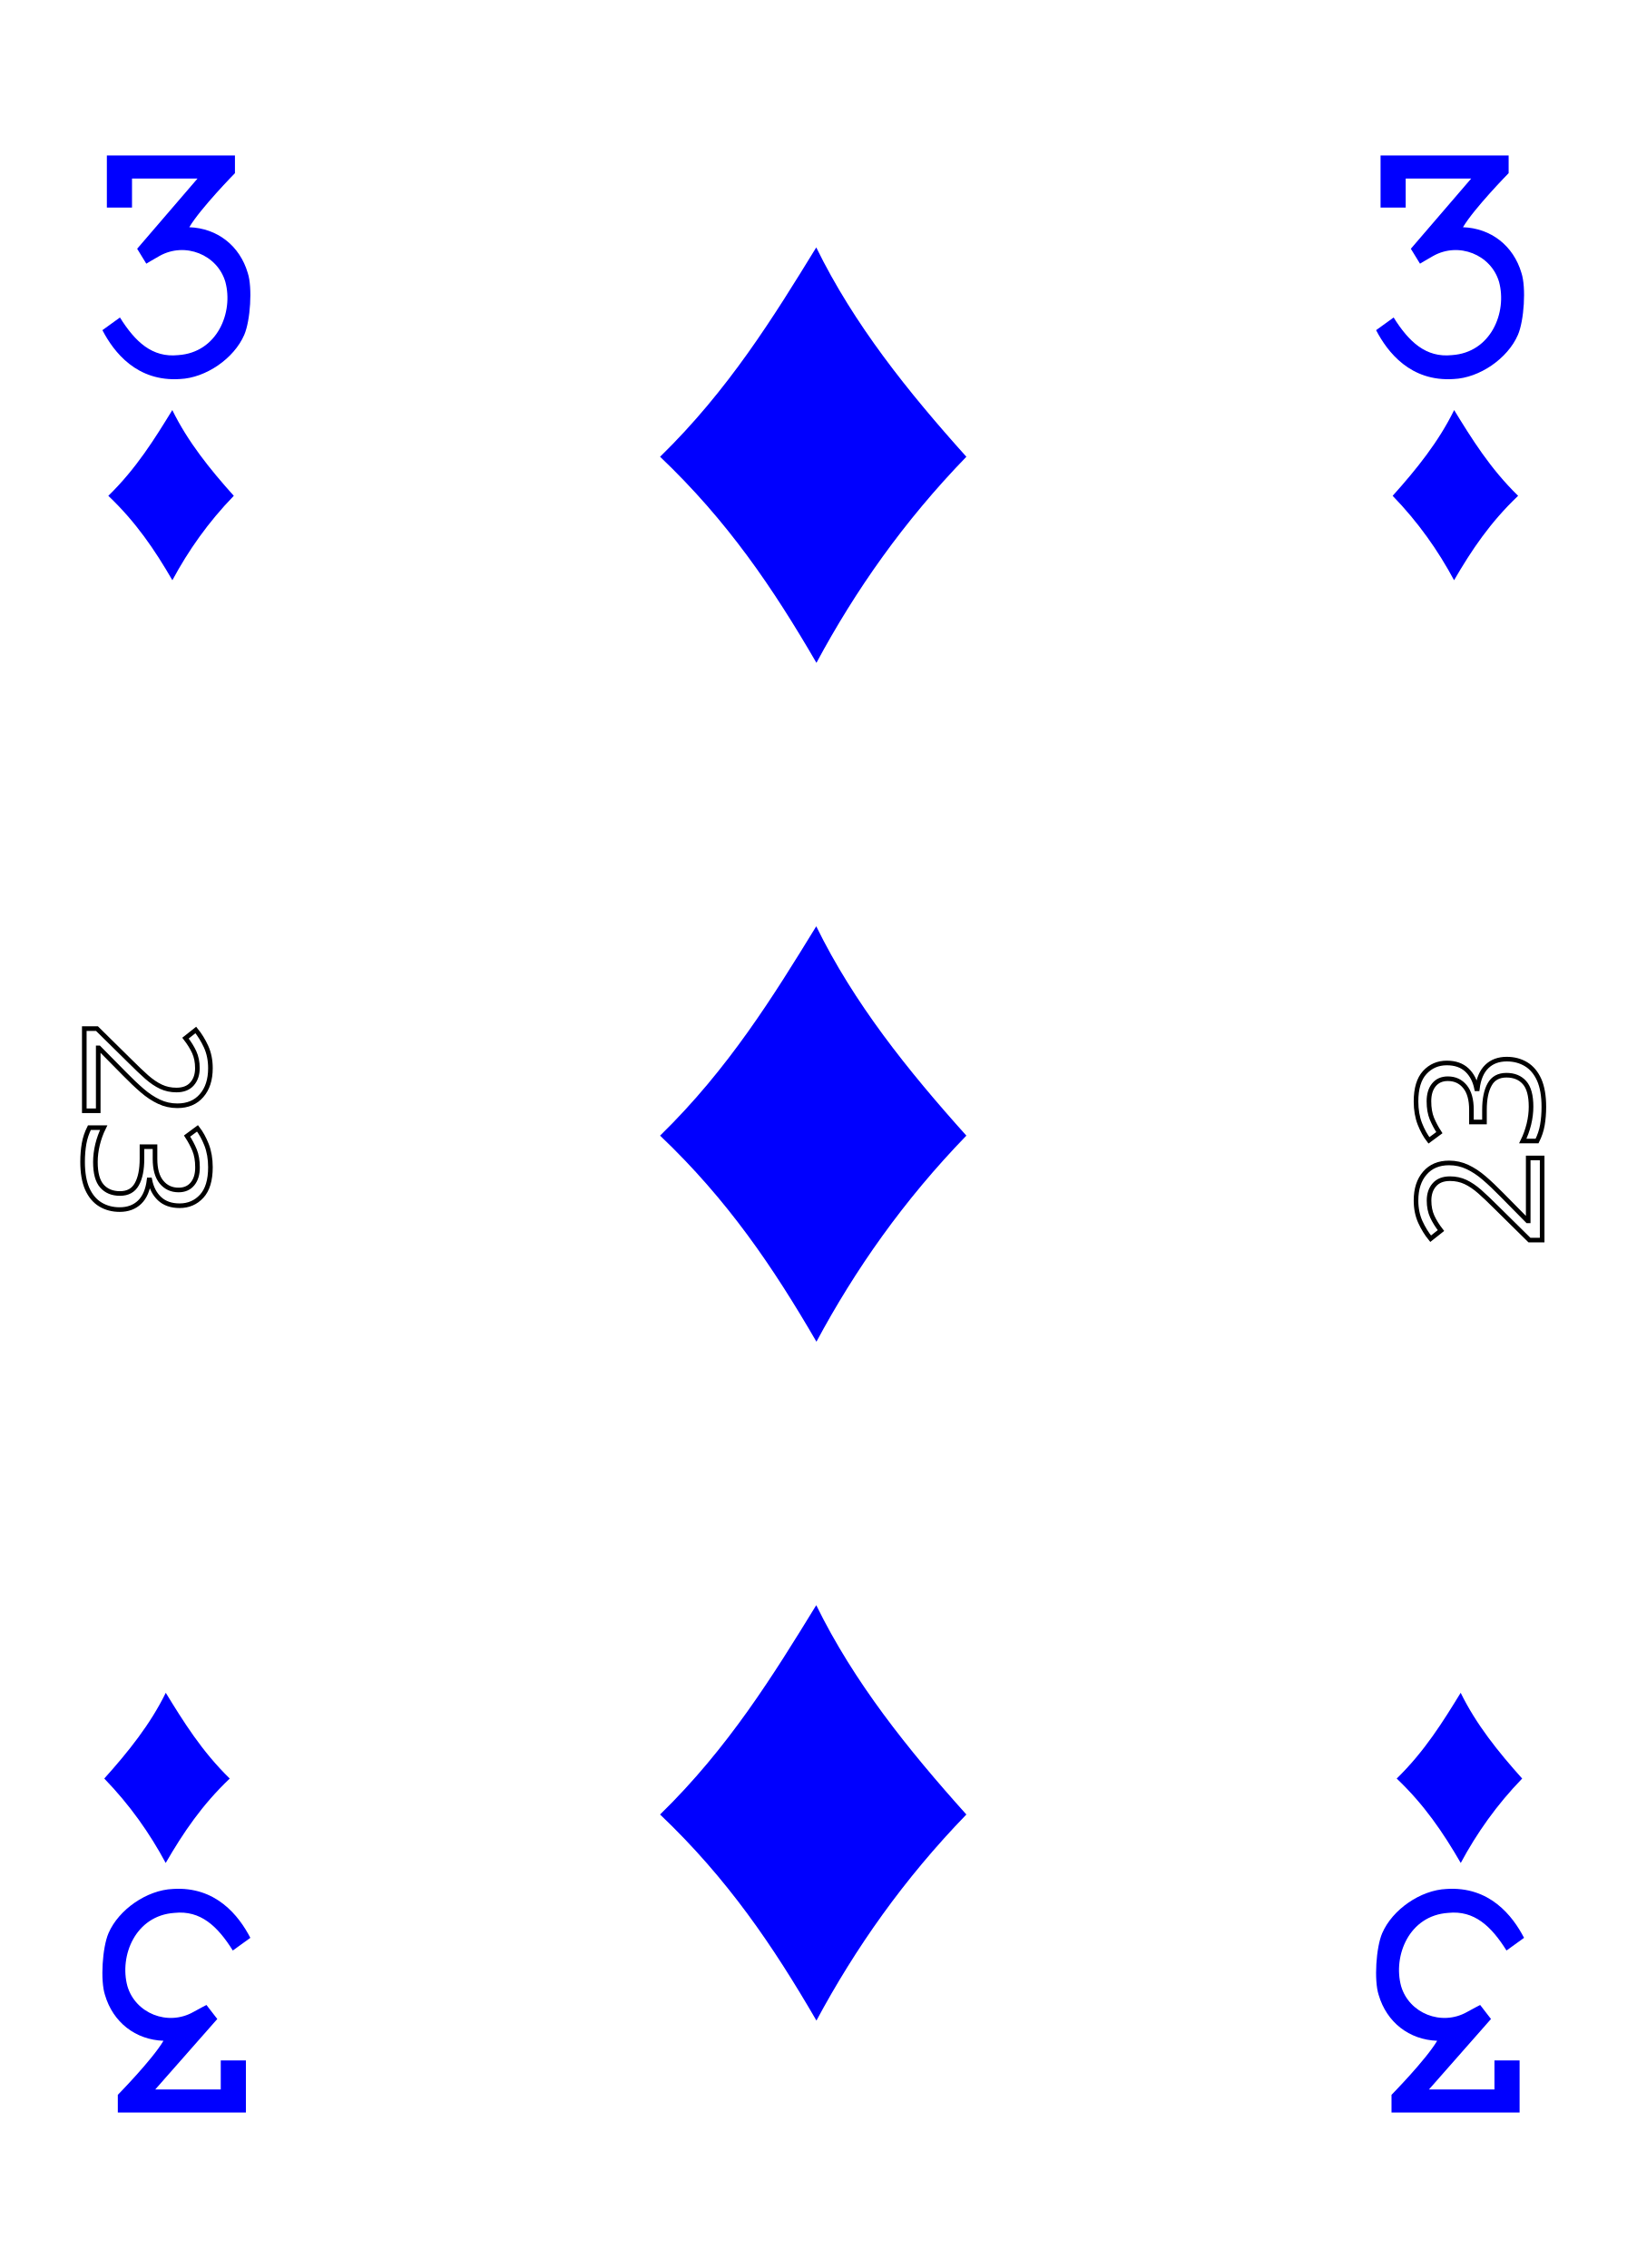
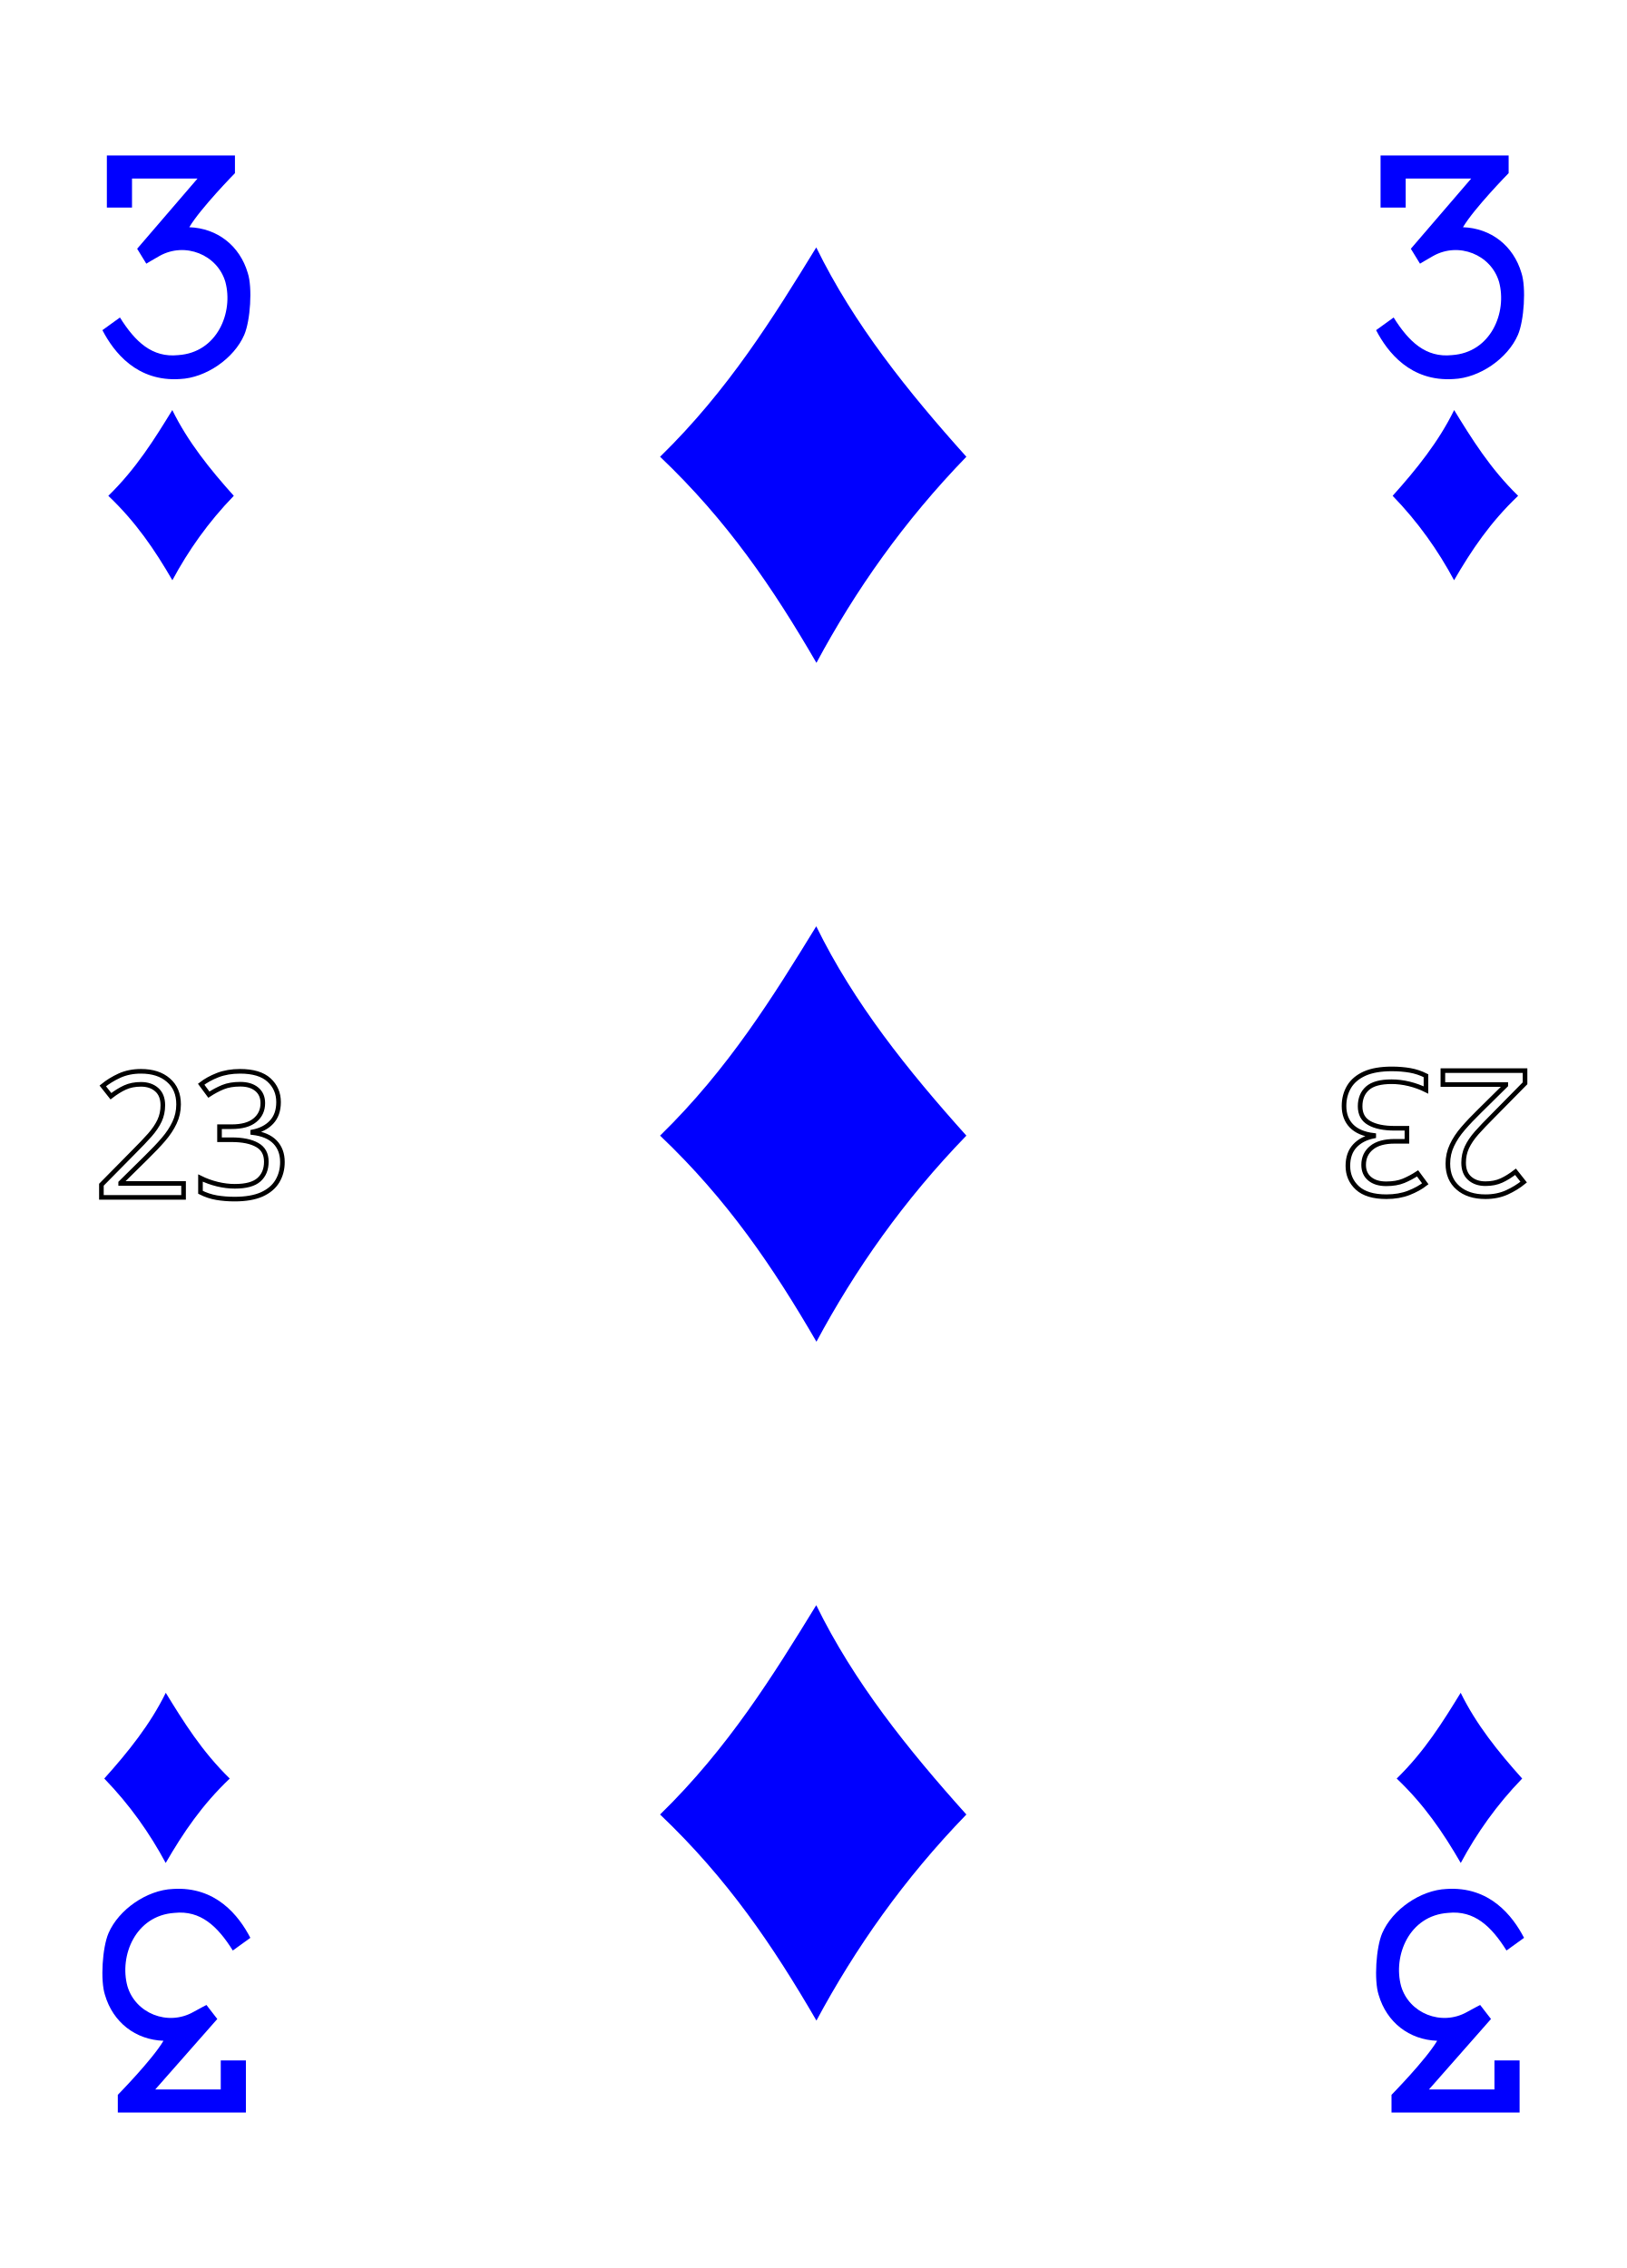
<svg xmlns="http://www.w3.org/2000/svg" xmlns:xlink="http://www.w3.org/1999/xlink" width="224.25" height="312.781" id="svg18947" version="1.1">
  <defs id="defs18949">
    <radialGradient xlink:href="#linearGradient3933" id="radialGradient3939" cx="44.15" cy="208.928" fx="44.15" fy="208.928" r="74.727" gradientTransform="matrix(0.9724199,-0.00350785,0.00204639,0.4092987,3227.78,-373.1903)" gradientUnits="userSpaceOnUse" />
    <linearGradient id="linearGradient3933">
      <stop style="stop-color:#000000;stop-opacity:1;" offset="0" id="stop3935" />
      <stop style="stop-color:#000000;stop-opacity:0;" offset="1" id="stop3937" />
    </linearGradient>
    <linearGradient xlink:href="#linearGradient3006" id="linearGradient3012" x1="81.906" y1="294.384" x2="178.156" y2="294.384" gradientUnits="userSpaceOnUse" gradientTransform="translate(3141.98,-362.7627)" />
    <linearGradient id="linearGradient3006">
      <stop style="stop-color:#ffffff;stop-opacity:1;" offset="0" id="stop3008" />
      <stop id="stop3014" offset="0.377" style="stop-color:#7f7f7f;stop-opacity:1;" />
      <stop style="stop-color:#ffffff;stop-opacity:1;" offset="0.802" id="stop3016" />
      <stop style="stop-color:#cccccc;stop-opacity:1" offset="1" id="stop3010" />
    </linearGradient>
    <linearGradient gradientTransform="translate(3141.98,-483.7627)" xlink:href="#linearGradient3804" id="linearGradient3810" x1="65.224" y1="394.696" x2="156.749" y2="394.696" gradientUnits="userSpaceOnUse" />
    <linearGradient id="linearGradient3804">
      <stop style="stop-color:#000000;stop-opacity:1;" offset="0" id="stop3806" />
      <stop id="stop3812" offset="0.5" style="stop-color:#333333;stop-opacity:1" />
      <stop style="stop-color:#000000;stop-opacity:1;" offset="1" id="stop3808" />
    </linearGradient>
    <radialGradient xlink:href="#linearGradient3024" id="radialGradient3030" cx="114.593" cy="428.493" fx="114.593" fy="428.493" r="43.142" gradientTransform="matrix(0.7913852,4.4166814e-8,0,0.4810074,3167.995,-285.211)" gradientUnits="userSpaceOnUse" />
    <linearGradient id="linearGradient3024">
      <stop id="stop3028" offset="0" style="stop-color:#000000;stop-opacity:1" />
      <stop id="stop3026" offset="1" style="stop-color:#242424;stop-opacity:1;" />
    </linearGradient>
    <linearGradient gradientTransform="translate(3141.98,-483.7627)" xlink:href="#linearGradient3101" id="linearGradient3113" gradientUnits="userSpaceOnUse" x1="145.602" y1="375.926" x2="183.78" y2="390.783" />
    <linearGradient id="linearGradient3101">
      <stop style="stop-color:#000000;stop-opacity:1;" offset="0" id="stop3103" />
      <stop style="stop-color:#000000;stop-opacity:0;" offset="1" id="stop3105" />
    </linearGradient>
    <linearGradient gradientTransform="translate(3141.98,-483.7627)" xlink:href="#linearGradient3101" id="linearGradient3107" x1="113.006" y1="395.661" x2="116.814" y2="405.196" gradientUnits="userSpaceOnUse" />
    <linearGradient xlink:href="#linearGradient3833" id="linearGradient3086" gradientUnits="userSpaceOnUse" gradientTransform="matrix(0.4384643,7.9081918e-4,-6.5324466e-4,0.5308057,573.4294,-3051.191)" x1="-158.781" y1="459.141" x2="-128.625" y2="459.141" />
    <linearGradient id="linearGradient3833">
      <stop style="stop-color:#000000;stop-opacity:1;" offset="0" id="stop3835" />
      <stop id="stop3841" offset="0.5" style="stop-color:#333333;stop-opacity:1" />
      <stop style="stop-color:#000000;stop-opacity:1" offset="1" id="stop3837" />
    </linearGradient>
    <linearGradient xlink:href="#linearGradient3851" id="linearGradient3088" gradientUnits="userSpaceOnUse" gradientTransform="matrix(0.4384643,7.9081918e-4,-6.5324466e-4,0.5308057,640.3105,-3052.331)" x1="-311.312" y1="463.516" x2="-281.156" y2="463.516" />
    <linearGradient id="linearGradient3851">
      <stop style="stop-color:#808080;stop-opacity:1;" offset="0" id="stop3853" />
      <stop id="stop3859" offset="0.5" style="stop-color:#ffffff;stop-opacity:1;" />
      <stop style="stop-color:#808080;stop-opacity:1;" offset="1" id="stop3855" />
    </linearGradient>
  </defs>
  <g transform="translate(-247.874,-381.6862)" id="layer1">
    <g transform="translate(267.4981,-12625.588)" id="g11169" style="display:inline">
      <g id="g10330" transform="matrix(0.95,0,0,0.95,4.625015,658.0605)">
        <path style="fill:#0000ff;fill-opacity:1" id="path3666" d="m 70.274,13065.479 c 9.921,-9.682 16.436,-20.238 22.667,-30.389 5.464,11.17 13.306,20.942 21.786,30.389 -9.073,9.368 -16.105,19.386 -21.759,29.917 -6.268,-10.795 -12.866,-20.571 -22.694,-29.917 z" />
        <path style="fill:#0000ff;fill-opacity:1" id="path3668" d="m 70.274,13262.582 c 9.921,-9.682 16.436,-20.238 22.667,-30.389 5.464,11.17 13.306,20.942 21.786,30.389 -9.073,9.368 -16.105,19.386 -21.759,29.917 -6.268,-10.795 -12.866,-20.571 -22.694,-29.917 z" />
        <path style="fill:#0000ff;fill-opacity:1" id="path3672" d="m 70.274,13164.03 c 9.921,-9.681 16.436,-20.237 22.667,-30.389 5.464,11.17 13.306,20.942 21.786,30.389 -9.073,9.369 -16.105,19.386 -21.759,29.918 -6.268,-10.796 -12.866,-20.572 -22.694,-29.918 z" />
      </g>
      <path d="m 172.95,13252.554 c 3.861,-3.768 6.396,-7.876 8.821,-11.827 2.126,4.347 5.178,8.15 8.478,11.827 -3.531,3.646 -6.268,7.545 -8.468,11.643 -2.439,-4.202 -5.007,-8.006 -8.832,-11.643 z" id="path3734" style="fill:#0000ff;fill-opacity:1" />
      <path d="m -4.688,13075.652 c 3.861,-3.767 6.396,-7.875 8.821,-11.825 2.126,4.346 5.178,8.149 8.478,11.825 -3.531,3.646 -6.268,7.545 -8.468,11.643 -2.439,-4.201 -5.007,-8.005 -8.832,-11.643 z" id="path3736" style="fill:#0000ff;fill-opacity:1" />
      <path d="m -5.506,13052.808 2.42,-1.748 c 2.103,3.356 4.451,5.569 8.042,5.188 5.39,-0.361 7.622,-5.909 6.494,-10.091 -1.089,-3.748 -5.553,-5.576 -9.099,-3.575 -0.836,0.472 -1.803,1.055 -1.803,1.055 l -1.262,-2.057 8.326,-9.686 -9.035,0 0,4.008 -3.467,0 0,-7.186 17.66,0 0,2.439 c 0,0 -4.73,4.816 -6.296,7.456 3.852,0.139 6.957,2.534 8.068,6.325 0.652,1.993 0.359,6.556 -0.491,8.519 -1.419,3.279 -5.305,5.938 -8.856,6.091 -5.957,0.393 -9.122,-3.707 -10.699,-6.738 z" id="path7102-0" style="fill:#0000ff;fill-opacity:1;display:inline" />
      <path d="m 190.508,13274.522 -2.42,1.748 c -2.103,-3.357 -4.451,-5.569 -8.042,-5.189 -5.39,0.362 -7.622,5.909 -6.493,10.091 1.089,3.748 5.553,5.577 9.099,3.575 0.836,-0.472 1.803,-0.965 1.803,-0.965 l 1.495,1.932 -8.558,9.722 9.035,0 0,-4.009 3.467,0 0,7.186 -17.66,0 0,-2.439 c 0,0 4.73,-4.816 6.296,-7.455 -3.852,-0.139 -6.957,-2.535 -8.068,-6.325 -0.652,-1.994 -0.359,-6.556 0.491,-8.52 1.419,-3.278 5.305,-5.937 8.856,-6.091 5.957,-0.393 9.122,3.707 10.699,6.739 z" id="path7118-1" style="fill:#0000ff;fill-opacity:1;display:inline" />
      <path d="m 12.052,13252.554 c -3.861,-3.768 -6.396,-7.876 -8.821,-11.827 -2.126,4.347 -5.178,8.15 -8.478,11.827 3.531,3.646 6.268,7.545 8.468,11.643 2.439,-4.202 5.007,-8.006 8.832,-11.643 z" id="path3734-9" style="fill:#0000ff;fill-opacity:1" />
      <path d="m 189.69,13075.652 c -3.861,-3.767 -6.396,-7.875 -8.821,-11.825 -2.126,4.346 -5.178,8.149 -8.478,11.825 3.531,3.646 6.268,7.545 8.468,11.643 2.439,-4.201 5.007,-8.005 8.832,-11.643 z" id="path3736-9" style="fill:#0000ff;fill-opacity:1" />
      <path d="m 170.107,13052.808 2.42,-1.748 c 2.103,3.356 4.451,5.569 8.042,5.188 5.39,-0.361 7.622,-5.909 6.494,-10.091 -1.089,-3.748 -5.553,-5.576 -9.099,-3.575 -0.836,0.472 -1.803,1.055 -1.803,1.055 l -1.262,-2.057 8.326,-9.686 -9.035,0 0,4.008 -3.467,0 0,-7.186 17.66,0 0,2.439 c 0,0 -4.73,4.816 -6.296,7.456 3.852,0.139 6.957,2.534 8.068,6.325 0.652,1.993 0.359,6.556 -0.491,8.519 -1.419,3.279 -5.305,5.938 -8.856,6.091 -5.957,0.393 -9.122,-3.707 -10.699,-6.738 z" id="path7102-0-8" style="fill:#0000ff;fill-opacity:1;display:inline" />
      <path d="m 14.895,13274.522 -2.42,1.748 c -2.103,-3.357 -4.451,-5.569 -8.042,-5.189 -5.39,0.362 -7.622,5.909 -6.494,10.091 1.089,3.748 5.553,5.577 9.099,3.575 0.836,-0.472 1.803,-0.965 1.803,-0.965 l 1.495,1.932 -8.558,9.722 9.035,0 0,-4.009 3.467,0 0,7.186 -17.66,0 0,-2.439 c 0,0 4.73,-4.816 6.296,-7.455 -3.852,-0.139 -6.957,-2.535 -8.068,-6.325 -0.652,-1.994 -0.359,-6.556 0.491,-8.52 1.419,-3.278 5.305,-5.937 8.856,-6.091 5.957,-0.393 9.122,3.707 10.699,6.739 z" id="path7118-1-1" style="fill:#0000ff;fill-opacity:1;display:inline" />
    </g>
-     <text id="text70860-7" y="-259.495" x="522.387" style="font-size:24.02px;font-style:normal;font-variant:normal;font-weight:normal;font-stretch:normal;text-align:start;line-height:125%;letter-spacing:0px;word-spacing:0px;writing-mode:lr-tb;text-anchor:start;fill:none;stroke:#000000;stroke-width:0.636;stroke-opacity:1;font-family:Card Characters;-inkscape-font-specification:Card Characters" xml:space="preserve" transform="matrix(0,1,-1,0,0,0)">
-       <tspan id="tspan11717" x="522.387" y="-259.495" style="stroke-width:0.636">23</tspan>
+     <text id="text70860-7" y="546.82" x="260.699" style="font-style:normal;font-variant:normal;font-weight:normal;font-stretch:normal;font-size:24.02px;line-height:125%;font-family:'Card Characters';-inkscape-font-specification:'Card Characters';text-align:start;letter-spacing:0px;word-spacing:0px;writing-mode:lr-tb;text-anchor:start;fill:none;stroke:#000000;stroke-width:0.636;stroke-opacity:1" xml:space="preserve">
+       <tspan id="tspan11717" x="260.699" y="546.82" style="stroke-width:0.636">23</tspan>
    </text>
-     <use x="0" y="0" xlink:href="#text70860-7" id="use49313" transform="matrix(-1,0,0,-1,719.9981,1076.25)" width="224.25" height="312.781" />
+     <use x="0" y="0" xlink:href="#text70860-7" id="use49313" transform="matrix(-1,0,0,-1,719.9981,1076.154)" width="224.25" height="312.781" />
  </g>
</svg>
